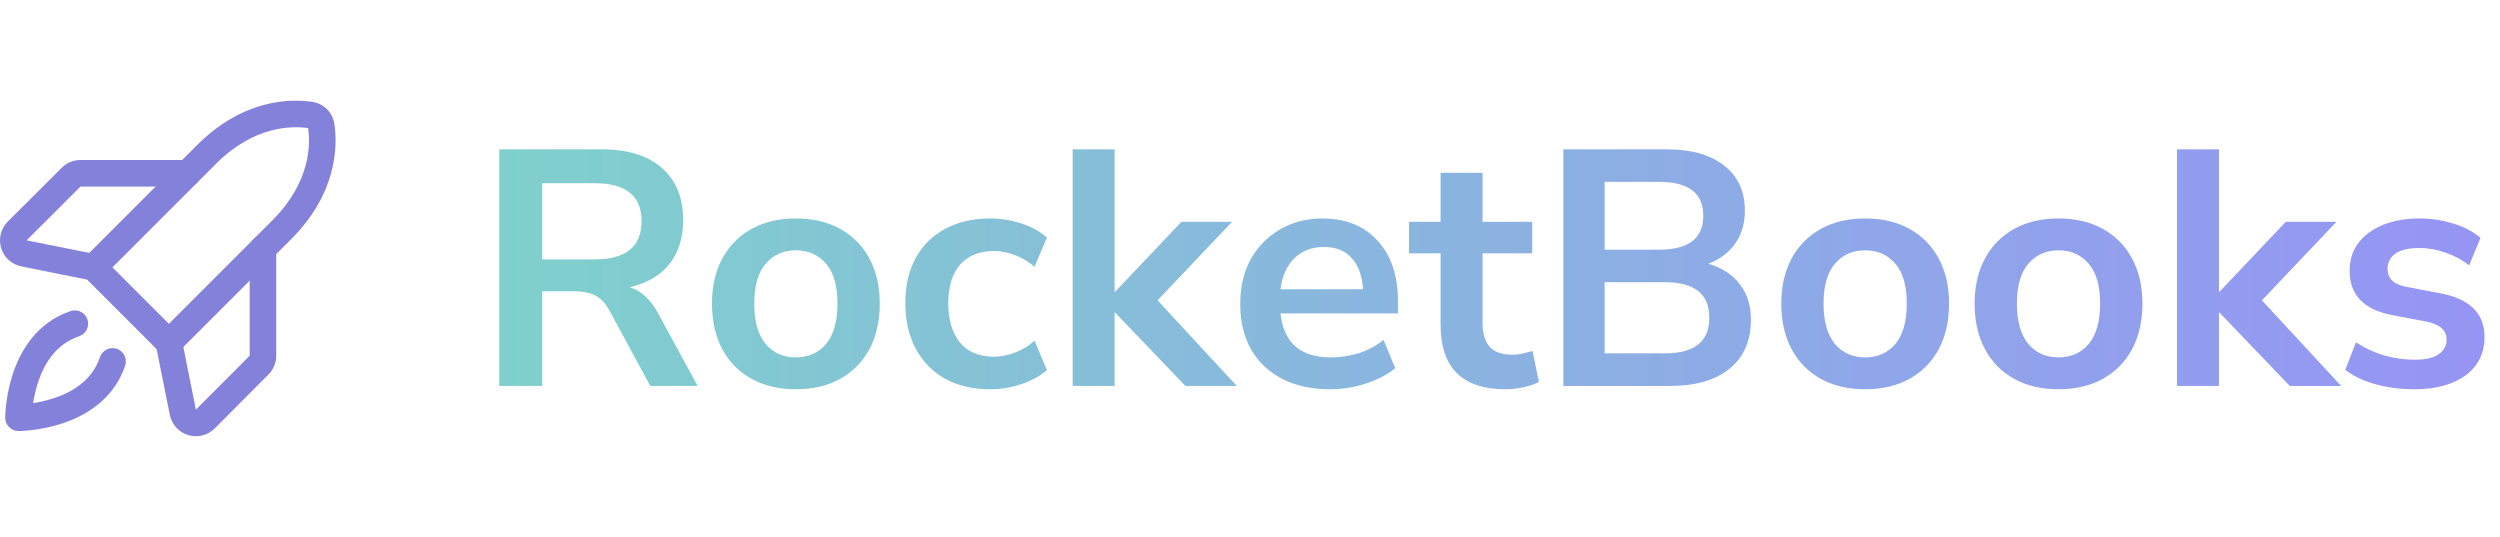
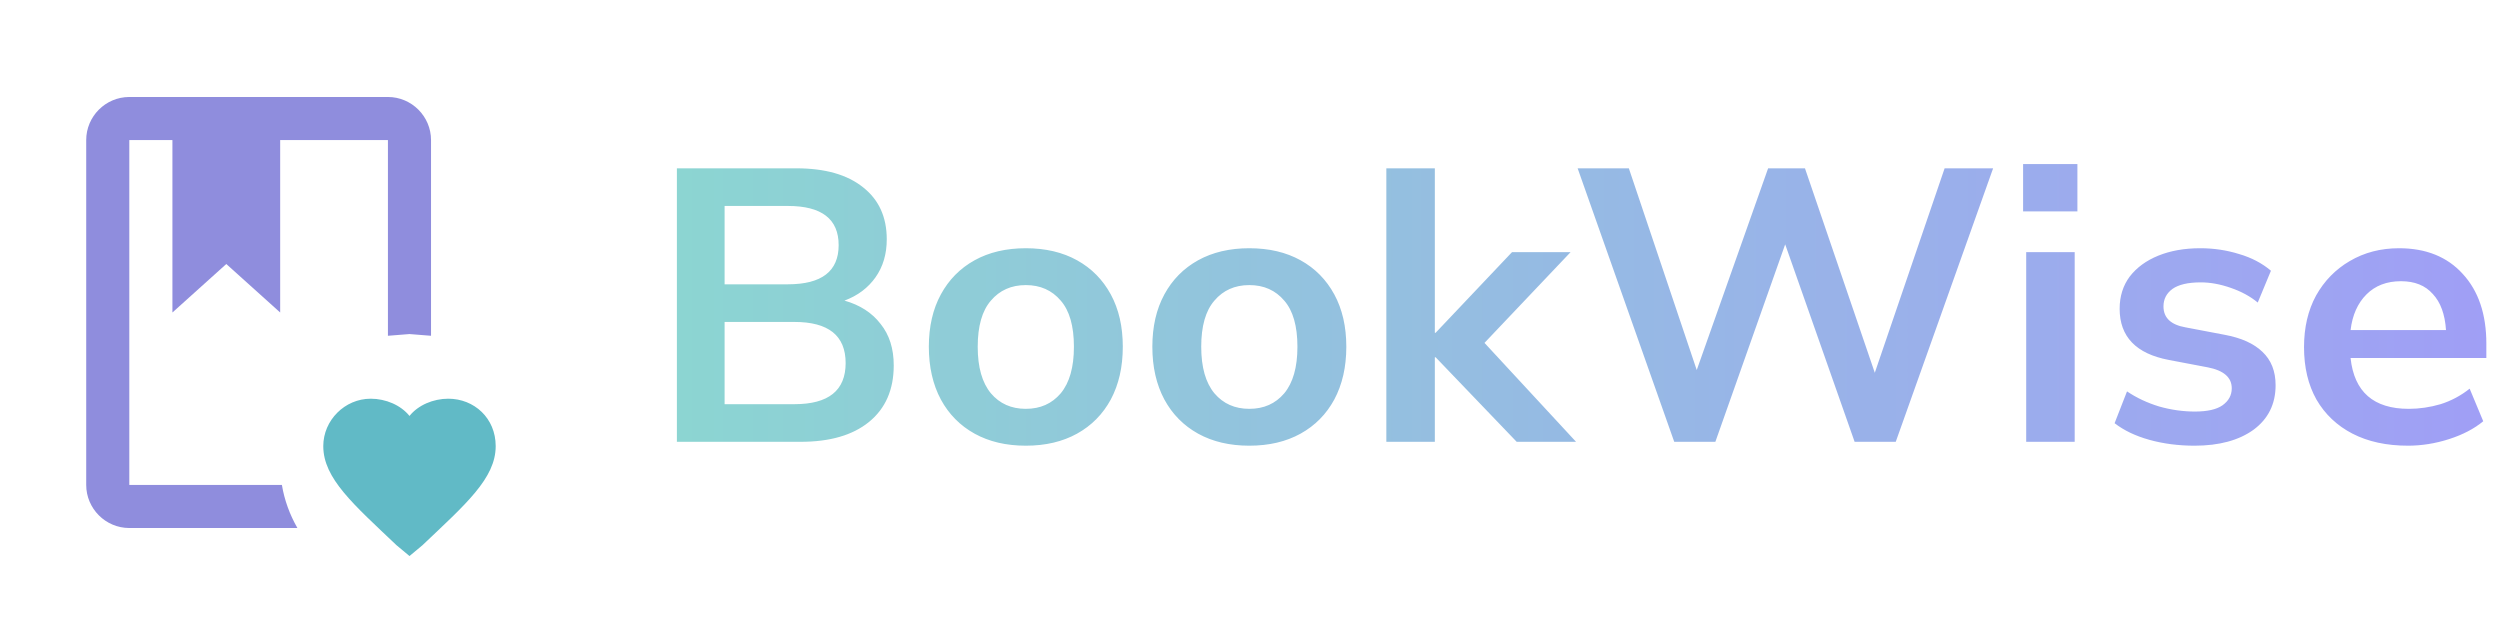
- <svg xmlns="http://www.w3.org/2000/svg" width="149" height="32" viewBox="0 0 149 32" fill="none">
-   <path fill-rule="evenodd" clip-rule="evenodd" d="M5.212 19.039C5.351 19.454 5.128 19.903 4.713 20.042C3.37 20.494 2.656 21.621 2.275 22.768C2.123 23.223 2.031 23.661 1.976 24.024C2.339 23.969 2.777 23.877 3.232 23.726C4.379 23.344 5.506 22.63 5.958 21.287C6.097 20.872 6.547 20.649 6.961 20.789C7.376 20.928 7.599 21.377 7.46 21.792C6.782 23.806 5.107 24.771 3.733 25.229C3.039 25.46 2.389 25.574 1.915 25.631C1.676 25.66 1.479 25.674 1.339 25.682C1.269 25.685 1.213 25.687 1.173 25.688C1.153 25.689 1.137 25.689 1.126 25.689L1.111 25.689L1.106 25.689L1.105 25.689L1.104 25.689C1.104 25.689 1.103 25.689 1.103 24.897C0.311 24.897 0.311 24.897 0.311 24.896L0.311 24.896L0.311 24.894L0.311 24.889L0.311 24.875C0.311 24.863 0.312 24.847 0.312 24.827C0.313 24.787 0.315 24.731 0.319 24.661C0.326 24.521 0.34 24.324 0.369 24.085C0.426 23.611 0.54 22.961 0.771 22.267C1.229 20.893 2.194 19.218 4.208 18.54C4.623 18.401 5.072 18.624 5.212 19.039ZM1.103 24.897H0.311C0.311 25.334 0.666 25.689 1.103 25.689V24.897Z" fill="#8381D9" />
-   <path fill-rule="evenodd" clip-rule="evenodd" d="M18.365 7.635C17.445 7.503 15.181 7.453 12.865 9.769L6.7 15.934L10.066 19.3L16.231 13.135C18.547 10.819 18.497 8.555 18.365 7.635ZM18.595 6.067C17.33 5.884 14.51 5.883 11.744 8.649L5.02 15.374C4.871 15.522 4.787 15.724 4.787 15.934C4.787 16.144 4.871 16.346 5.02 16.494L9.506 20.981C9.815 21.29 10.317 21.29 10.627 20.981L17.351 14.256C20.117 11.49 20.116 8.67 19.933 7.406C19.886 7.067 19.73 6.753 19.489 6.511C19.247 6.27 18.933 6.114 18.595 6.067Z" fill="#8381D9" />
-   <path fill-rule="evenodd" clip-rule="evenodd" d="M15.672 14.022C16.109 14.022 16.464 14.377 16.464 14.815V21.212L16.464 21.224C16.458 21.64 16.289 22.037 15.992 22.329L12.795 25.536C12.592 25.739 12.338 25.883 12.06 25.953C11.781 26.022 11.489 26.015 11.215 25.931C10.94 25.848 10.694 25.692 10.501 25.479C10.308 25.267 10.177 25.006 10.121 24.725C10.121 24.725 10.121 24.725 10.121 24.725L9.289 20.576C9.203 20.147 9.481 19.729 9.91 19.643C10.339 19.557 10.757 19.835 10.843 20.264L11.675 24.415L14.88 21.201V14.815C14.88 14.377 15.234 14.022 15.672 14.022Z" fill="#8381D9" />
-   <path fill-rule="evenodd" clip-rule="evenodd" d="M4.776 9.536L4.787 9.536H11.185C11.623 9.536 11.978 9.891 11.978 10.328C11.978 10.766 11.623 11.12 11.185 11.12H4.799L4.792 11.127L4.792 11.127L1.585 14.325L1.586 14.325L5.736 15.157C6.165 15.243 6.443 15.66 6.357 16.089C6.271 16.518 5.853 16.797 5.424 16.711L1.276 15.879C1.275 15.879 1.275 15.879 1.275 15.879C0.994 15.823 0.733 15.691 0.521 15.499C0.308 15.306 0.152 15.06 0.068 14.785C-0.015 14.511 -0.022 14.219 0.047 13.94C0.117 13.662 0.261 13.408 0.463 13.205L0.465 13.204L0.465 13.204L3.671 10.007C3.963 9.711 4.36 9.542 4.776 9.536Z" fill="#8381D9" />
-   <path d="M29.757 23V8.9H35.877C37.424 8.9 38.617 9.273 39.457 10.02C40.297 10.753 40.717 11.787 40.717 13.12C40.717 14.173 40.444 15.047 39.897 15.74C39.35 16.42 38.564 16.88 37.537 17.12C38.217 17.333 38.777 17.847 39.217 18.66L41.577 23H38.757L36.317 18.5C36.077 18.06 35.79 17.76 35.457 17.6C35.137 17.44 34.724 17.36 34.217 17.36H32.317V23H29.757ZM32.317 15.46H35.437C37.304 15.46 38.237 14.7 38.237 13.18C38.237 11.673 37.304 10.92 35.437 10.92H32.317V15.46ZM47.434 23.2C46.421 23.2 45.541 22.993 44.794 22.58C44.047 22.167 43.467 21.58 43.054 20.82C42.641 20.047 42.434 19.14 42.434 18.1C42.434 17.06 42.641 16.16 43.054 15.4C43.467 14.64 44.047 14.053 44.794 13.64C45.541 13.227 46.421 13.02 47.434 13.02C48.447 13.02 49.327 13.227 50.074 13.64C50.821 14.053 51.401 14.64 51.814 15.4C52.227 16.16 52.434 17.06 52.434 18.1C52.434 19.14 52.227 20.047 51.814 20.82C51.401 21.58 50.821 22.167 50.074 22.58C49.327 22.993 48.447 23.2 47.434 23.2ZM47.434 21.3C48.181 21.3 48.781 21.033 49.234 20.5C49.687 19.953 49.914 19.153 49.914 18.1C49.914 17.033 49.687 16.24 49.234 15.72C48.781 15.187 48.181 14.92 47.434 14.92C46.687 14.92 46.087 15.187 45.634 15.72C45.181 16.24 44.954 17.033 44.954 18.1C44.954 19.153 45.181 19.953 45.634 20.5C46.087 21.033 46.687 21.3 47.434 21.3ZM59.017 23.2C57.991 23.2 57.097 22.993 56.337 22.58C55.577 22.153 54.991 21.553 54.577 20.78C54.164 20.007 53.957 19.1 53.957 18.06C53.957 17.02 54.164 16.127 54.577 15.38C54.991 14.62 55.577 14.04 56.337 13.64C57.097 13.227 57.991 13.02 59.017 13.02C59.644 13.02 60.264 13.12 60.877 13.32C61.491 13.52 61.997 13.8 62.397 14.16L61.657 15.9C61.311 15.593 60.917 15.36 60.477 15.2C60.051 15.04 59.637 14.96 59.237 14.96C58.371 14.96 57.697 15.233 57.217 15.78C56.751 16.313 56.517 17.08 56.517 18.08C56.517 19.067 56.751 19.847 57.217 20.42C57.697 20.98 58.371 21.26 59.237 21.26C59.624 21.26 60.037 21.18 60.477 21.02C60.917 20.86 61.311 20.62 61.657 20.3L62.397 22.06C61.997 22.407 61.484 22.687 60.857 22.9C60.244 23.1 59.631 23.2 59.017 23.2ZM63.931 23V8.9H66.431V17.38H66.471L70.411 13.22H73.431L68.991 17.9L73.711 23H70.651L66.471 18.64H66.431V23H63.931ZM79.278 23.2C78.172 23.2 77.218 22.993 76.418 22.58C75.618 22.167 74.998 21.58 74.558 20.82C74.132 20.06 73.918 19.16 73.918 18.12C73.918 17.107 74.125 16.22 74.538 15.46C74.965 14.7 75.545 14.107 76.278 13.68C77.025 13.24 77.872 13.02 78.818 13.02C80.205 13.02 81.298 13.46 82.098 14.34C82.912 15.22 83.318 16.42 83.318 17.94V18.68H76.318C76.505 20.427 77.505 21.3 79.318 21.3C79.865 21.3 80.412 21.22 80.958 21.06C81.505 20.887 82.005 20.62 82.458 20.26L83.158 21.94C82.692 22.327 82.105 22.633 81.398 22.86C80.692 23.087 79.985 23.2 79.278 23.2ZM78.918 14.72C78.185 14.72 77.592 14.947 77.138 15.4C76.685 15.853 76.412 16.467 76.318 17.24H81.238C81.185 16.427 80.958 15.807 80.558 15.38C80.172 14.94 79.625 14.72 78.918 14.72ZM89.739 23.2C87.152 23.2 85.859 21.92 85.859 19.36V15.1H83.979V13.22H85.859V10.3H88.359V13.22H91.319V15.1H88.359V19.22C88.359 19.86 88.499 20.34 88.779 20.66C89.059 20.98 89.512 21.14 90.139 21.14C90.326 21.14 90.519 21.12 90.719 21.08C90.919 21.027 91.126 20.973 91.339 20.92L91.719 22.76C91.479 22.893 91.172 23 90.799 23.08C90.439 23.16 90.086 23.2 89.739 23.2ZM93.175 23V8.9H99.335C100.815 8.9 101.962 9.227 102.775 9.88C103.588 10.52 103.995 11.413 103.995 12.56C103.995 13.32 103.802 13.973 103.415 14.52C103.028 15.067 102.495 15.467 101.815 15.72C102.615 15.947 103.235 16.347 103.675 16.92C104.128 17.48 104.355 18.193 104.355 19.06C104.355 20.313 103.928 21.287 103.075 21.98C102.235 22.66 101.062 23 99.555 23H93.175ZM95.635 14.88H98.895C100.642 14.88 101.515 14.207 101.515 12.86C101.515 11.513 100.642 10.84 98.895 10.84H95.635V14.88ZM95.635 21.06H99.235C100.995 21.06 101.875 20.353 101.875 18.94C101.875 17.527 100.995 16.82 99.235 16.82H95.635V21.06ZM111.164 23.2C110.151 23.2 109.271 22.993 108.524 22.58C107.778 22.167 107.198 21.58 106.784 20.82C106.371 20.047 106.164 19.14 106.164 18.1C106.164 17.06 106.371 16.16 106.784 15.4C107.198 14.64 107.778 14.053 108.524 13.64C109.271 13.227 110.151 13.02 111.164 13.02C112.178 13.02 113.058 13.227 113.804 13.64C114.551 14.053 115.131 14.64 115.544 15.4C115.958 16.16 116.164 17.06 116.164 18.1C116.164 19.14 115.958 20.047 115.544 20.82C115.131 21.58 114.551 22.167 113.804 22.58C113.058 22.993 112.178 23.2 111.164 23.2ZM111.164 21.3C111.911 21.3 112.511 21.033 112.964 20.5C113.418 19.953 113.644 19.153 113.644 18.1C113.644 17.033 113.418 16.24 112.964 15.72C112.511 15.187 111.911 14.92 111.164 14.92C110.418 14.92 109.818 15.187 109.364 15.72C108.911 16.24 108.684 17.033 108.684 18.1C108.684 19.153 108.911 19.953 109.364 20.5C109.818 21.033 110.418 21.3 111.164 21.3ZM122.688 23.2C121.675 23.2 120.795 22.993 120.048 22.58C119.301 22.167 118.721 21.58 118.308 20.82C117.895 20.047 117.688 19.14 117.688 18.1C117.688 17.06 117.895 16.16 118.308 15.4C118.721 14.64 119.301 14.053 120.048 13.64C120.795 13.227 121.675 13.02 122.688 13.02C123.701 13.02 124.581 13.227 125.328 13.64C126.075 14.053 126.655 14.64 127.068 15.4C127.481 16.16 127.688 17.06 127.688 18.1C127.688 19.14 127.481 20.047 127.068 20.82C126.655 21.58 126.075 22.167 125.328 22.58C124.581 22.993 123.701 23.2 122.688 23.2ZM122.688 21.3C123.435 21.3 124.035 21.033 124.488 20.5C124.941 19.953 125.168 19.153 125.168 18.1C125.168 17.033 124.941 16.24 124.488 15.72C124.035 15.187 123.435 14.92 122.688 14.92C121.941 14.92 121.341 15.187 120.888 15.72C120.435 16.24 120.208 17.033 120.208 18.1C120.208 19.153 120.435 19.953 120.888 20.5C121.341 21.033 121.941 21.3 122.688 21.3ZM129.751 23V8.9H132.251V17.38H132.291L136.231 13.22H139.251L134.811 17.9L139.531 23H136.471L132.291 18.64H132.251V23H129.751ZM143.898 23.2C143.071 23.2 142.298 23.1 141.578 22.9C140.858 22.7 140.258 22.413 139.778 22.04L140.418 20.4C140.911 20.733 141.464 20.993 142.078 21.18C142.691 21.353 143.304 21.44 143.918 21.44C144.558 21.44 145.031 21.333 145.338 21.12C145.658 20.893 145.818 20.6 145.818 20.24C145.818 19.68 145.404 19.32 144.578 19.16L142.578 18.78C140.884 18.46 140.038 17.58 140.038 16.14C140.038 15.5 140.211 14.947 140.558 14.48C140.918 14.013 141.411 13.653 142.038 13.4C142.664 13.147 143.384 13.02 144.198 13.02C144.891 13.02 145.558 13.12 146.198 13.32C146.838 13.507 147.384 13.793 147.838 14.18L147.158 15.82C146.771 15.5 146.304 15.247 145.758 15.06C145.224 14.873 144.711 14.78 144.218 14.78C143.564 14.78 143.078 14.893 142.758 15.12C142.451 15.347 142.298 15.647 142.298 16.02C142.298 16.607 142.678 16.967 143.438 17.1L145.438 17.48C146.304 17.64 146.958 17.933 147.398 18.36C147.851 18.787 148.078 19.36 148.078 20.08C148.078 21.053 147.698 21.82 146.938 22.38C146.178 22.927 145.164 23.2 143.898 23.2Z" fill="url(#paint0_linear_553_4342)" />
+ <svg xmlns="http://www.w3.org/2000/svg" width="232" height="58" viewBox="0 0 232 58" fill="none">
+   <g opacity="0.9">
+     <path d="M38 51.6L36.8 50.6C32.8 46.8 30 44.4 30 41.4C30 39 32 37 34.4 37C35.8 37 37.2 37.6 38 38.6C38.8 37.6 40.2 37 41.6 37C44 37 46 38.8 46 41.4C46 44.4 43.2 46.8 39.2 50.6L38 51.6Z" fill="#50B2C0" />
+     <path d="M36 9C38.2 9 40 10.8 40 13V31.16L38 31L36 31.16V13H26V29L21 24.5L16 29V13H12V45H26.16C26.4 46.44 26.9 47.78 27.6 49H12C9.8 49 8 47.2 8 45V13C8 10.8 9.8 9 12 9H36Z" fill="#8381D9" />
+     <path d="M62.815 41V15.62H73.903C76.567 15.62 78.631 16.208 80.095 17.384C81.559 18.536 82.291 20.144 82.291 22.208C82.291 23.576 81.943 24.752 81.247 25.736C80.551 26.72 79.591 27.44 78.367 27.896C79.807 28.304 80.923 29.024 81.715 30.056C82.531 31.064 82.939 32.348 82.939 33.908C82.939 36.164 82.171 37.916 80.635 39.164C79.123 40.388 77.011 41 74.299 41H62.815ZM67.243 26.384H73.111C76.255 26.384 77.827 25.172 77.827 22.748C77.827 20.324 76.255 19.112 73.111 19.112H67.243V26.384ZM67.243 37.508H73.723C76.891 37.508 78.475 36.236 78.475 33.692C78.475 31.148 76.891 29.876 73.723 29.876H67.243V37.508ZM95.196 41.36C93.372 41.36 91.788 40.988 90.444 40.244C89.1 39.5 88.056 38.444 87.312 37.076C86.568 35.684 86.196 34.052 86.196 32.18C86.196 30.308 86.568 28.688 87.312 27.32C88.056 25.952 89.1 24.896 90.444 24.152C91.788 23.408 93.372 23.036 95.196 23.036C97.02 23.036 98.604 23.408 99.948 24.152C101.292 24.896 102.336 25.952 103.08 27.32C103.824 28.688 104.196 30.308 104.196 32.18C104.196 34.052 103.824 35.684 103.08 37.076C102.336 38.444 101.292 39.5 99.948 40.244C98.604 40.988 97.02 41.36 95.196 41.36ZM95.196 37.94C96.54 37.94 97.62 37.46 98.436 36.5C99.252 35.516 99.66 34.076 99.66 32.18C99.66 30.26 99.252 28.832 98.436 27.896C97.62 26.936 96.54 26.456 95.196 26.456C93.852 26.456 92.772 26.936 91.956 27.896C91.14 28.832 90.732 30.26 90.732 32.18C90.732 34.076 91.14 35.516 91.956 36.5C92.772 37.46 93.852 37.94 95.196 37.94ZM115.938 41.36C114.114 41.36 112.53 40.988 111.186 40.244C109.842 39.5 108.798 38.444 108.054 37.076C107.31 35.684 106.938 34.052 106.938 32.18C106.938 30.308 107.31 28.688 108.054 27.32C108.798 25.952 109.842 24.896 111.186 24.152C112.53 23.408 114.114 23.036 115.938 23.036C117.762 23.036 119.346 23.408 120.69 24.152C122.034 24.896 123.078 25.952 123.822 27.32C124.566 28.688 124.938 30.308 124.938 32.18C124.938 34.052 124.566 35.684 123.822 37.076C123.078 38.444 122.034 39.5 120.69 40.244C119.346 40.988 117.762 41.36 115.938 41.36ZM115.938 37.94C117.282 37.94 118.362 37.46 119.178 36.5C119.994 35.516 120.402 34.076 120.402 32.18C120.402 30.26 119.994 28.832 119.178 27.896C118.362 26.936 117.282 26.456 115.938 26.456C114.594 26.456 113.514 26.936 112.698 27.896C111.882 28.832 111.474 30.26 111.474 32.18C111.474 34.076 111.882 35.516 112.698 36.5C113.514 37.46 114.594 37.94 115.938 37.94ZM128.653 41V15.62H133.153V30.884H133.225L140.317 23.396H145.753L137.761 31.82L146.257 41H140.749L133.225 33.152H133.153V41H128.653ZM155.369 41L146.405 15.62H151.157L157.457 34.34L164.081 15.62H167.501L173.981 34.592L180.461 15.62H184.961L175.925 41H172.109L165.665 22.676L159.185 41H155.369ZM187.743 19.616V15.224H192.783V19.616H187.743ZM188.031 41V23.396H192.531V41H188.031ZM203.651 41.36C202.163 41.36 200.771 41.18 199.475 40.82C198.179 40.46 197.099 39.944 196.235 39.272L197.387 36.32C198.275 36.92 199.271 37.388 200.375 37.724C201.479 38.036 202.583 38.192 203.687 38.192C204.839 38.192 205.691 38 206.243 37.616C206.819 37.208 207.107 36.68 207.107 36.032C207.107 35.024 206.363 34.376 204.875 34.088L201.275 33.404C198.227 32.828 196.703 31.244 196.703 28.652C196.703 27.5 197.015 26.504 197.639 25.664C198.287 24.824 199.175 24.176 200.303 23.72C201.431 23.264 202.727 23.036 204.191 23.036C205.439 23.036 206.639 23.216 207.791 23.576C208.943 23.912 209.927 24.428 210.743 25.124L209.519 28.076C208.823 27.5 207.983 27.044 206.999 26.708C206.039 26.372 205.115 26.204 204.227 26.204C203.051 26.204 202.175 26.408 201.599 26.816C201.047 27.224 200.771 27.764 200.771 28.436C200.771 29.492 201.455 30.14 202.823 30.38L206.423 31.064C207.983 31.352 209.159 31.88 209.951 32.648C210.767 33.416 211.175 34.448 211.175 35.744C211.175 37.496 210.491 38.876 209.123 39.884C207.755 40.868 205.931 41.36 203.651 41.36ZM223.461 41.36C221.469 41.36 219.753 40.988 218.313 40.244C216.873 39.5 215.757 38.444 214.965 37.076C214.197 35.708 213.813 34.088 213.813 32.216C213.813 30.392 214.185 28.796 214.929 27.428C215.697 26.06 216.741 24.992 218.061 24.224C219.405 23.432 220.929 23.036 222.633 23.036C225.129 23.036 227.097 23.828 228.537 25.412C230.001 26.996 230.733 29.156 230.733 31.892V33.224H218.133C218.469 36.368 220.269 37.94 223.533 37.94C224.517 37.94 225.501 37.796 226.485 37.508C227.469 37.196 228.369 36.716 229.185 36.068L230.445 39.092C229.605 39.788 228.549 40.34 227.277 40.748C226.005 41.156 224.733 41.36 223.461 41.36ZM222.813 26.096C221.493 26.096 220.425 26.504 219.609 27.32C218.793 28.136 218.301 29.24 218.133 30.632H226.989C226.893 29.168 226.485 28.052 225.765 27.284C225.069 26.492 224.085 26.096 222.813 26.096Z" fill="url(#paint0_linear_517_8)" />
+   </g>
  <defs>
-     <linearGradient id="paint0_linear_553_4342" x1="28" y1="16.314" x2="149" y2="16.314" gradientUnits="userSpaceOnUse">
+     <linearGradient id="paint0_linear_517_8" x1="60" y1="29.569" x2="232" y2="29.569" gradientUnits="userSpaceOnUse">
      <stop stop-color="#7FD1CC" />
      <stop offset="1" stop-color="#9694F5" />
    </linearGradient>
  </defs>
</svg>
